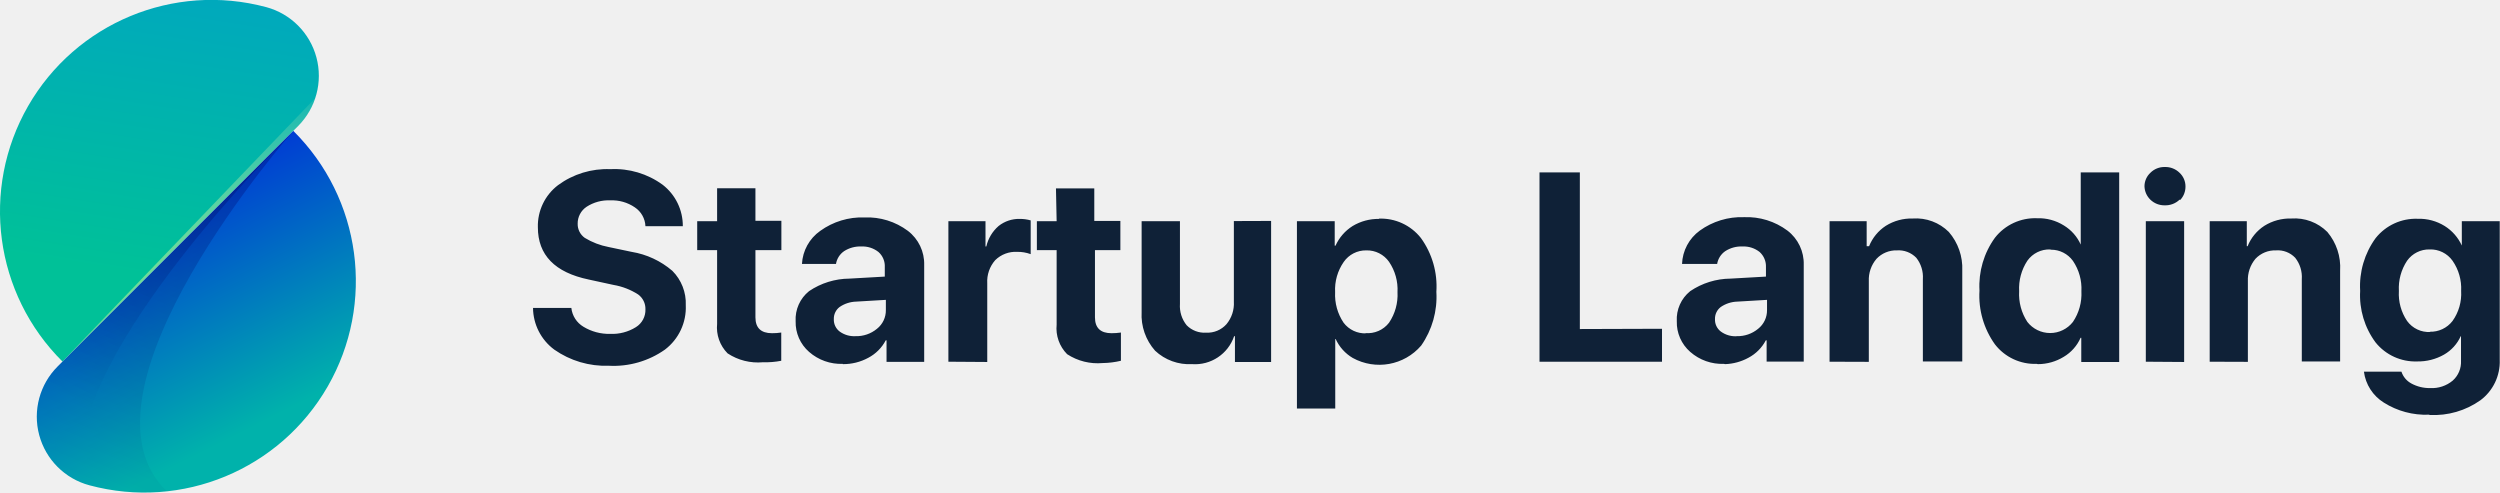
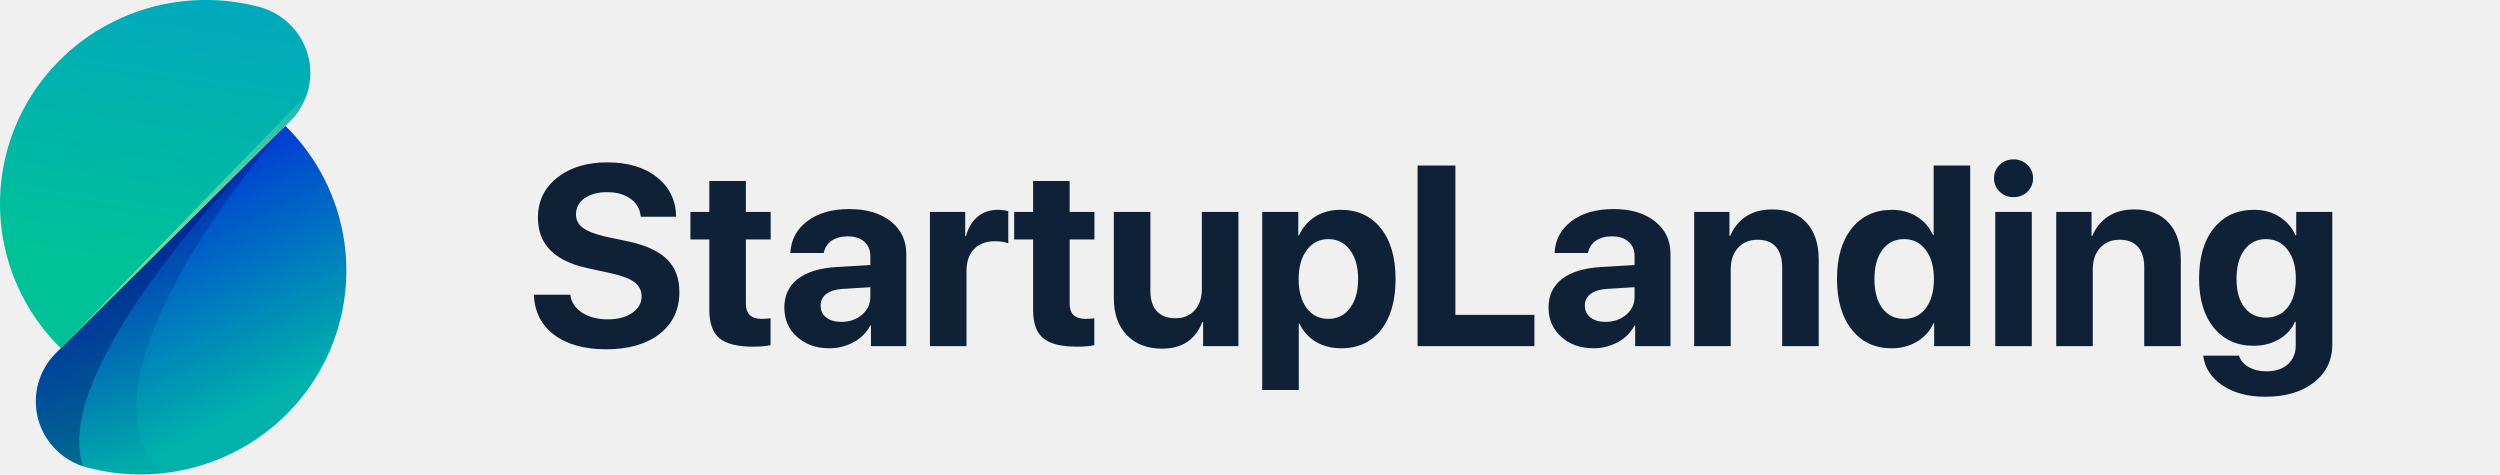
- <svg xmlns="http://www.w3.org/2000/svg" xmlns:xlink="http://www.w3.org/1999/xlink" width="185.92" height="36.62">
+ <svg xmlns="http://www.w3.org/2000/svg" width="195" height="37" viewBox="0 0 195 37" fill="none">
+   <path d="M41.645 22.987H44.487C44.552 23.56 44.855 24.025 45.395 24.383C45.942 24.735 46.61 24.911 47.398 24.911C48.179 24.911 48.813 24.745 49.302 24.413C49.797 24.074 50.044 23.644 50.044 23.123C50.044 22.668 49.862 22.3 49.497 22.02C49.133 21.74 48.524 21.506 47.671 21.317L45.835 20.916C43.25 20.363 41.958 19.051 41.958 16.981C41.958 15.692 42.459 14.65 43.462 13.856C44.471 13.062 45.767 12.665 47.349 12.665C48.976 12.665 50.275 13.052 51.245 13.827C52.215 14.595 52.713 15.62 52.739 16.903H49.976C49.93 16.31 49.666 15.845 49.185 15.506C48.709 15.161 48.101 14.989 47.358 14.989C46.629 14.989 46.04 15.148 45.591 15.467C45.148 15.786 44.927 16.206 44.927 16.727C44.927 17.157 45.106 17.505 45.464 17.772C45.828 18.039 46.418 18.267 47.231 18.456L48.94 18.817C50.353 19.116 51.382 19.585 52.026 20.223C52.671 20.855 52.993 21.707 52.993 22.782C52.993 24.149 52.479 25.236 51.45 26.044C50.422 26.844 49.032 27.245 47.28 27.245C45.581 27.245 44.227 26.867 43.218 26.112C42.215 25.35 41.691 24.308 41.645 22.987ZM55.327 14.12H58.179V16.532H60.112V18.68H58.179V23.69C58.179 24.478 58.589 24.872 59.409 24.872C59.676 24.872 59.907 24.855 60.102 24.823V26.922C59.77 27 59.318 27.04 58.745 27.04C57.515 27.04 56.636 26.818 56.108 26.375C55.588 25.933 55.327 25.2 55.327 24.178V18.68H53.852V16.532H55.327V14.12ZM65.62 25.106C66.252 25.106 66.785 24.924 67.222 24.559C67.664 24.188 67.886 23.723 67.886 23.163V22.401L65.679 22.538C65.145 22.577 64.731 22.71 64.439 22.938C64.152 23.166 64.009 23.465 64.009 23.836C64.009 24.227 64.155 24.536 64.448 24.764C64.741 24.992 65.132 25.106 65.62 25.106ZM64.683 27.166C63.673 27.166 62.837 26.87 62.173 26.278C61.509 25.685 61.177 24.924 61.177 23.993C61.177 23.042 61.528 22.297 62.231 21.756C62.935 21.216 63.94 20.907 65.249 20.829L67.886 20.672V19.979C67.886 19.497 67.726 19.12 67.407 18.846C67.095 18.573 66.668 18.436 66.128 18.436C65.607 18.436 65.181 18.553 64.849 18.788C64.523 19.022 64.325 19.338 64.253 19.735H61.645C61.698 18.706 62.137 17.879 62.964 17.254C63.791 16.623 64.888 16.307 66.255 16.307C67.596 16.307 68.67 16.626 69.478 17.264C70.285 17.902 70.689 18.748 70.689 19.803V27H67.935V25.399H67.876C67.59 25.946 67.153 26.379 66.567 26.698C65.981 27.01 65.353 27.166 64.683 27.166ZM72.534 27V16.532H75.288V18.416H75.347C75.529 17.752 75.835 17.245 76.265 16.893C76.694 16.541 77.218 16.366 77.837 16.366C78.136 16.366 78.407 16.401 78.647 16.473V18.983C78.38 18.872 78.035 18.817 77.612 18.817C76.909 18.817 76.362 19.022 75.972 19.432C75.581 19.842 75.386 20.415 75.386 21.151V27H72.534ZM80.581 14.12H83.433V16.532H85.366V18.68H83.433V23.69C83.433 24.478 83.843 24.872 84.663 24.872C84.93 24.872 85.161 24.855 85.356 24.823V26.922C85.024 27 84.572 27.04 83.999 27.04C82.769 27.04 81.89 26.818 81.362 26.375C80.841 25.933 80.581 25.2 80.581 24.178V18.68H79.106V16.532H80.581V14.12ZM96.597 16.532V27H93.843V25.116H93.784C93.237 26.502 92.192 27.196 90.649 27.196C89.504 27.196 88.589 26.848 87.905 26.151C87.222 25.448 86.88 24.491 86.88 23.28V16.532H89.731V22.684C89.731 23.381 89.897 23.911 90.23 24.276C90.568 24.64 91.053 24.823 91.685 24.823C92.316 24.823 92.817 24.614 93.189 24.198C93.56 23.781 93.745 23.224 93.745 22.528V16.532H96.597ZM104.565 16.366C105.894 16.366 106.938 16.844 107.7 17.801C108.468 18.758 108.853 20.08 108.853 21.766C108.853 23.446 108.475 24.767 107.72 25.731C106.965 26.688 105.929 27.166 104.614 27.166C103.866 27.166 103.205 26.997 102.632 26.659C102.065 26.314 101.642 25.842 101.362 25.243H101.304V30.419H98.452V16.532H101.265V18.358H101.323C101.61 17.733 102.033 17.245 102.593 16.893C103.159 16.541 103.817 16.366 104.565 16.366ZM103.608 24.872C104.318 24.872 104.881 24.592 105.298 24.032C105.721 23.472 105.933 22.717 105.933 21.766C105.933 20.816 105.721 20.06 105.298 19.5C104.881 18.934 104.318 18.651 103.608 18.651C102.912 18.651 102.352 18.937 101.929 19.51C101.506 20.077 101.294 20.829 101.294 21.766C101.294 22.71 101.502 23.465 101.919 24.032C102.342 24.592 102.905 24.872 103.608 24.872ZM119.683 24.559V27H110.571V12.909H113.521V24.559H119.683ZM125.229 25.106C125.861 25.106 126.395 24.924 126.831 24.559C127.274 24.188 127.495 23.723 127.495 23.163V22.401L125.288 22.538C124.754 22.577 124.341 22.71 124.048 22.938C123.761 23.166 123.618 23.465 123.618 23.836C123.618 24.227 123.765 24.536 124.058 24.764C124.351 24.992 124.741 25.106 125.229 25.106ZM124.292 27.166C123.283 27.166 122.446 26.87 121.782 26.278C121.118 25.685 120.786 24.924 120.786 23.993C120.786 23.042 121.138 22.297 121.841 21.756C122.544 21.216 123.55 20.907 124.858 20.829L127.495 20.672V19.979C127.495 19.497 127.336 19.12 127.017 18.846C126.704 18.573 126.278 18.436 125.737 18.436C125.216 18.436 124.79 18.553 124.458 18.788C124.132 19.022 123.934 19.338 123.862 19.735H121.255C121.307 18.706 121.746 17.879 122.573 17.254C123.4 16.623 124.497 16.307 125.864 16.307C127.205 16.307 128.28 16.626 129.087 17.264C129.894 17.902 130.298 18.748 130.298 19.803V27H127.544V25.399H127.485C127.199 25.946 126.763 26.379 126.177 26.698C125.591 27.01 124.963 27.166 124.292 27.166ZM132.144 27V16.532H134.897V18.397H134.956C135.243 17.733 135.659 17.225 136.206 16.873C136.759 16.515 137.433 16.336 138.228 16.336C139.386 16.336 140.282 16.681 140.913 17.372C141.545 18.062 141.86 19.022 141.86 20.252V27H139.009V20.848C139.009 20.158 138.846 19.627 138.521 19.256C138.195 18.885 137.716 18.7 137.085 18.7C136.453 18.7 135.946 18.911 135.562 19.334C135.184 19.758 134.995 20.311 134.995 20.995V27H132.144ZM147.554 27.166C146.245 27.166 145.207 26.681 144.438 25.711C143.67 24.741 143.286 23.42 143.286 21.747C143.286 20.086 143.67 18.775 144.438 17.811C145.213 16.848 146.258 16.366 147.573 16.366C148.315 16.366 148.966 16.545 149.526 16.903C150.093 17.261 150.506 17.736 150.767 18.329H150.825V12.909H153.677V27H150.864V25.204H150.815C150.555 25.796 150.135 26.271 149.556 26.629C148.976 26.988 148.309 27.166 147.554 27.166ZM148.521 18.651C147.804 18.651 147.238 18.931 146.821 19.491C146.411 20.051 146.206 20.809 146.206 21.766C146.206 22.73 146.411 23.488 146.821 24.041C147.238 24.595 147.804 24.872 148.521 24.872C149.23 24.872 149.793 24.595 150.21 24.041C150.633 23.482 150.845 22.723 150.845 21.766C150.845 20.816 150.633 20.06 150.21 19.5C149.793 18.934 149.23 18.651 148.521 18.651ZM155.63 27V16.532H158.481V27H155.63ZM158.14 14.95C157.847 15.236 157.485 15.379 157.056 15.379C156.626 15.379 156.265 15.236 155.972 14.95C155.679 14.663 155.532 14.315 155.532 13.905C155.532 13.488 155.679 13.14 155.972 12.86C156.265 12.573 156.626 12.43 157.056 12.43C157.485 12.43 157.847 12.573 158.14 12.86C158.433 13.14 158.579 13.488 158.579 13.905C158.579 14.315 158.433 14.663 158.14 14.95ZM160.386 27V16.532H163.14V18.397H163.198C163.485 17.733 163.901 17.225 164.448 16.873C165.002 16.515 165.675 16.336 166.47 16.336C167.629 16.336 168.524 16.681 169.155 17.372C169.787 18.062 170.103 19.022 170.103 20.252V27H167.251V20.848C167.251 20.158 167.088 19.627 166.763 19.256C166.437 18.885 165.959 18.7 165.327 18.7C164.696 18.7 164.188 18.911 163.804 19.334C163.426 19.758 163.237 20.311 163.237 20.995V27H160.386ZM176.743 24.774C177.459 24.774 178.026 24.507 178.442 23.973C178.866 23.433 179.077 22.691 179.077 21.747C179.077 20.803 178.866 20.051 178.442 19.491C178.019 18.931 177.453 18.651 176.743 18.651C176.04 18.651 175.48 18.931 175.063 19.491C174.653 20.044 174.448 20.796 174.448 21.747C174.448 22.697 174.653 23.439 175.063 23.973C175.474 24.507 176.034 24.774 176.743 24.774ZM176.694 30.946C175.334 30.946 174.214 30.646 173.335 30.047C172.463 29.455 171.968 28.687 171.851 27.743H174.644C174.754 28.107 175.002 28.4 175.386 28.622C175.776 28.849 176.239 28.963 176.772 28.963C177.495 28.963 178.058 28.778 178.462 28.407C178.866 28.042 179.067 27.551 179.067 26.932V25.096H179.009C178.761 25.663 178.348 26.118 177.769 26.463C177.189 26.802 176.525 26.971 175.776 26.971C174.487 26.971 173.455 26.502 172.681 25.565C171.912 24.627 171.528 23.348 171.528 21.727C171.528 20.067 171.912 18.758 172.681 17.801C173.449 16.844 174.497 16.366 175.825 16.366C176.567 16.366 177.222 16.545 177.788 16.903C178.354 17.261 178.778 17.746 179.058 18.358H179.106V16.532H181.919V26.854C181.919 28.098 181.44 29.09 180.483 29.832C179.533 30.575 178.27 30.946 176.694 30.946Z" fill="#0F2137" />
+   <g clip-path="url(#clip0)">
+     <path d="M20.212 0.54C16.793 -0.368 13.167 -0.132 9.898 1.212C6.629 2.555 3.9 4.93 2.135 7.967C0.371 11.005 -0.33 14.534 0.142 18.007C0.613 21.479 2.231 24.7 4.743 27.168L22.63 9.466C23.298 8.804 23.779 7.979 24.024 7.074C24.268 6.169 24.268 5.217 24.023 4.312C23.778 3.408 23.297 2.583 22.628 1.921C21.959 1.258 21.125 0.782 20.212 0.54Z" fill="url(#paint0_linear)" />
+     <path d="M6.79 36.461C10.211 37.371 13.84 37.136 17.112 35.793C20.384 34.45 23.115 32.073 24.881 29.033C26.646 25.993 27.346 22.46 26.873 18.985C26.399 15.51 24.778 12.288 22.261 9.82L4.375 27.534C3.706 28.197 3.225 29.021 2.98 29.926C2.735 30.83 2.735 31.783 2.98 32.687C3.225 33.592 3.706 34.417 4.374 35.079C5.043 35.741 5.876 36.218 6.79 36.461Z" fill="url(#paint1_linear)" />
+     <path style="mix-blend-mode:multiply" d="M22.261 9.82L4.375 27.534C3.706 28.197 3.225 29.021 2.98 29.926C2.735 30.83 2.735 31.783 2.98 32.687C3.225 33.592 3.706 34.417 4.374 35.079C5.043 35.741 5.876 36.218 6.79 36.461C8.702 36.965 10.693 37.117 12.661 36.909C4.818 29.44 22.261 9.82 22.261 9.82Z" fill="url(#paint2_linear)" />
+     <g style="mix-blend-mode:multiply">
+       <path style="mix-blend-mode:multiply" d="M6.461 36.362C3.922 28.581 19.171 12.91 21.861 10.228L4.375 27.534C3.727 28.176 3.254 28.971 3.003 29.844C2.752 30.717 2.729 31.639 2.938 32.522C3.147 33.406 3.58 34.223 4.197 34.895C4.813 35.566 5.592 36.072 6.461 36.362Z" fill="url(#paint3_linear)" />
+       <path style="mix-blend-mode:multiply" d="M22.202 9.89C22.221 9.87 22.241 9.85 22.261 9.832L22.202 9.89Z" fill="url(#paint4_linear)" />
+     </g>
+     <path style="mix-blend-mode:screen" d="M23.941 7.365L4.722 27.157L22.63 9.467C23.228 8.878 23.678 8.158 23.941 7.365Z" fill="url(#paint5_radial)" />
+   </g>
  <defs>
-     <linearGradient id="b" x1="16.08" y1="-16.52" x2="10.26" y2="20.44" gradientUnits="userSpaceOnUse">
-       <stop offset="0" stop-color="#0096d9" />
-       <stop offset="1" stop-color="#00c198" />
+     <linearGradient id="paint0_linear" x1="16.411" y1="-16.693" x2="10.589" y2="20.666" gradientUnits="userSpaceOnUse">
+       <stop stop-color="#0096D9" />
+       <stop offset="1" stop-color="#00C198" />
    </linearGradient>
-     <linearGradient id="c" x1="8.95" y1="13.48" x2="18.28" y2="32.02" gradientUnits="userSpaceOnUse">
-       <stop offset="0" stop-color="#002dd9" />
-       <stop offset="1" stop-color="#00b2ab" />
+     <linearGradient id="paint1_linear" x1="9.136" y1="13.619" x2="18.506" y2="32.425" gradientUnits="userSpaceOnUse">
+       <stop stop-color="#002DD9" />
+       <stop offset="1" stop-color="#00B2AB" />
    </linearGradient>
-     <linearGradient id="a" x1="23.33" y1="-3.39" x2="5.66" y2="37.65" gradientUnits="userSpaceOnUse">
-       <stop offset="0" stop-color="#3482c0" />
-       <stop offset=".45" stop-color="#96bede" />
-       <stop offset=".83" stop-color="#e1edf6" />
-       <stop offset="1" stop-color="#fff" />
+     <linearGradient id="paint2_linear" x1="23.808" y1="-3.424" x2="6.083" y2="38.172" gradientUnits="userSpaceOnUse">
+       <stop stop-color="#3482C0" />
+       <stop offset="0.45" stop-color="#96BEDE" />
+       <stop offset="0.83" stop-color="#E1EDF6" />
+       <stop offset="1" stop-color="white" />
    </linearGradient>
-     <linearGradient id="d" x1="21.64" y1="1.42" x2="6.63" y2="30.44" xlink:href="#a" />
-     <linearGradient id="e" x1="25.15" y1="3.24" x2="10.14" y2="32.25" gradientUnits="userSpaceOnUse">
-       <stop offset="0" stop-color="#569fa1" />
-       <stop offset=".36" stop-color="#97c4c5" />
-       <stop offset=".8" stop-color="#e2eeef" />
-       <stop offset="1" stop-color="#fff" />
+     <linearGradient id="paint3_linear" x1="1361.37" y1="132.276" x2="-132.261" y2="2238.51" gradientUnits="userSpaceOnUse">
+       <stop stop-color="#3482C0" />
+       <stop offset="0.45" stop-color="#96BEDE" />
+       <stop offset="0.83" stop-color="#E1EDF6" />
+       <stop offset="1" stop-color="white" />
    </linearGradient>
-     <radialGradient id="f" cx="21.16" cy="32.05" r="27.25" gradientUnits="userSpaceOnUse">
-       <stop offset="0" stop-color="#ff0" />
+     <linearGradient id="paint4_linear" x1="25.674" y1="3.269" x2="10.596" y2="32.713" gradientUnits="userSpaceOnUse">
+       <stop stop-color="#569FA1" />
+       <stop offset="0.36" stop-color="#97C4C5" />
+       <stop offset="0.8" stop-color="#E2EEEF" />
+       <stop offset="1" stop-color="white" />
+     </linearGradient>
+     <radialGradient id="paint5_radial" cx="0" cy="0" r="1" gradientUnits="userSpaceOnUse" gradientTransform="translate(21.5948 32.3825) scale(27.8184 27.5367)">
+       <stop stop-color="#FFFF00" />
      <stop offset="1" />
    </radialGradient>
+     <clipPath id="clip0">
+       <rect width="27" height="37" fill="white" transform="translate(0.000976562 0.000488281)" />
+     </clipPath>
  </defs>
-   <g data-name="Layer 2">
-     <g data-name="Layer 1">
-       <path d="M39.64 22.9h2.85a1.86 1.86 0 00.9 1.4 3.67 3.67 0 002 .53 3.33 3.33 0 001.9-.5A1.5 1.5 0 0048 23a1.32 1.32 0 00-.54-1.1 4.91 4.91 0 00-1.83-.71l-1.84-.4Q40 20 40 16.9a3.81 3.81 0 011.5-3.13 6.14 6.14 0 013.89-1.19 6.07 6.07 0 013.89 1.16 3.86 3.86 0 011.5 3.08H48a1.77 1.77 0 00-.79-1.4 3 3 0 00-1.82-.52 3 3 0 00-1.77.48 1.49 1.49 0 00-.66 1.26 1.25 1.25 0 00.53 1.05 5.29 5.29 0 001.77.68l1.71.36A6.18 6.18 0 0150 20.14a3.42 3.42 0 011 2.56 3.93 3.93 0 01-1.55 3.3 6.63 6.63 0 01-4.17 1.2 6.65 6.65 0 01-4.06-1.2 3.9 3.9 0 01-1.58-3.1zM53.33 14h2.85v2.42h1.93v2.18h-1.93v5c0 .78.41 1.18 1.23 1.18a4.44 4.44 0 00.69-.05v2.1a6.12 6.12 0 01-1.36.11 4.1 4.1 0 01-2.63-.66 2.74 2.74 0 01-.78-2.2V18.6h-1.48v-2.15h1.48zm10.29 11a2.39 2.39 0 001.6-.55 1.74 1.74 0 00.66-1.39v-.76l-2.2.13a2.3 2.3 0 00-1.24.4 1.09 1.09 0 00-.43.9 1.1 1.1 0 00.44.93 1.83 1.83 0 001.17.34zm-.94 2.06a3.6 3.6 0 01-2.51-.89 2.92 2.92 0 01-1-2.28 2.68 2.68 0 011-2.24 5.43 5.43 0 013-.93l2.63-.15v-.7a1.4 1.4 0 00-.47-1.13 1.91 1.91 0 00-1.28-.41 2.2 2.2 0 00-1.28.35 1.44 1.44 0 00-.6.95h-2.53A3.21 3.21 0 0161 17.17a5.31 5.31 0 013.29-1 5.05 5.05 0 013.23 1 3.09 3.09 0 011.21 2.54v7.2h-2.8v-1.6h-.06a3.08 3.08 0 01-1.3 1.3 3.89 3.89 0 01-1.89.47zm7.85-.16V16.45h2.76v1.88h.06a2.86 2.86 0 01.91-1.52 2.43 2.43 0 011.58-.53 2.88 2.88 0 01.81.11v2.51a2.79 2.79 0 00-1-.17 2.16 2.16 0 00-1.64.62 2.39 2.39 0 00-.59 1.72v5.85zm8-12.89h2.85v2.42h1.94v2.17h-1.89v5c0 .78.41 1.18 1.23 1.18a4.68 4.68 0 00.7-.05v2.1A6.24 6.24 0 0182 27a4.15 4.15 0 01-2.64-.66 2.74 2.74 0 01-.78-2.2V18.6h-1.47v-2.15h1.47zm16 2.42v10.49h-2.69V25h-.06a3.07 3.07 0 01-3.13 2.08 3.71 3.71 0 01-2.75-1 4 4 0 01-1-2.87v-6.76h2.85v6.15a2.28 2.28 0 00.5 1.59 1.86 1.86 0 001.45.55 1.9 1.9 0 001.51-.63 2.4 2.4 0 00.55-1.67v-6zm8-.17a3.79 3.79 0 013.14 1.44 6.14 6.14 0 011.15 4 6.33 6.33 0 01-1.13 4 4.1 4.1 0 01-5.09.92 3.15 3.15 0 01-1.27-1.41h-.03v5.17h-2.85V16.45h2.81v1.82h.06a3.35 3.35 0 011.27-1.46 3.7 3.7 0 011.97-.53zm-1 8.51a2 2 0 001.77-.77 3.71 3.71 0 00.63-2.27 3.67 3.67 0 00-.63-2.26 2 2 0 00-1.69-.85 2 2 0 00-1.68.86 3.6 3.6 0 00-.64 2.25 3.73 3.73 0 00.63 2.27 2 2 0 001.69.79zm22.07-.32v2.45h-9.11V12.82h3v11.65zm5.55.55a2.39 2.39 0 001.6-.55 1.74 1.74 0 00.66-1.39v-.76l-2.2.13a2.3 2.3 0 00-1.24.4 1.09 1.09 0 00-.43.9 1.1 1.1 0 00.44.93 1.83 1.83 0 001.25.34zm-.94 2.06a3.59 3.59 0 01-2.51-.89 2.92 2.92 0 01-1-2.28 2.68 2.68 0 011-2.24 5.43 5.43 0 013-.93l2.63-.15v-.7a1.43 1.43 0 00-.47-1.13 1.91 1.91 0 00-1.28-.41 2.18 2.18 0 00-1.28.35 1.44 1.44 0 00-.6.95h-2.61a3.21 3.21 0 011.32-2.48 5.31 5.31 0 013.29-1 5.07 5.07 0 013.23 1 3.09 3.09 0 011.21 2.54v7.2h-2.76v-1.58h-.06a3.08 3.08 0 01-1.3 1.3 3.89 3.89 0 01-1.73.47zm7.85-.16V16.45h2.76v1.86h.18a3.26 3.26 0 011.25-1.52 3.6 3.6 0 012-.54 3.46 3.46 0 012.68 1 4.12 4.12 0 011 2.88v6.75H143v-6.12a2.31 2.31 0 00-.49-1.59 1.83 1.83 0 00-1.44-.55 2 2 0 00-1.52.63 2.39 2.39 0 00-.57 1.66v6zm15.41.16a3.75 3.75 0 01-3.11-1.45 6.21 6.21 0 01-1.15-4 6.11 6.11 0 011.15-3.93 3.79 3.79 0 013.13-1.45 3.53 3.53 0 012 .54 3.17 3.17 0 011.25 1.42v-5.37h2.86v14.1h-2.82v-1.8h-.05a3.09 3.09 0 01-1.26 1.42 3.67 3.67 0 01-1.92.54zm1-8.51a2 2 0 00-1.7.84 3.75 3.75 0 00-.61 2.27 3.76 3.76 0 00.61 2.28 2.15 2.15 0 003.39 0 3.72 3.72 0 00.63-2.28 3.67 3.67 0 00-.63-2.26 2 2 0 00-1.64-.83zm7.11 8.35V16.45h2.85v10.47zm2.51-12.05a1.52 1.52 0 01-1.09.42 1.49 1.49 0 01-1.08-.42 1.44 1.44 0 01-.44-1 1.38 1.38 0 01.44-1 1.46 1.46 0 011.08-.43 1.49 1.49 0 011.09.43 1.38 1.38 0 01.44 1 1.44 1.44 0 01-.39 1.02zm2.24 12.05V16.45h2.76v1.86h.06a3.26 3.26 0 011.25-1.52 3.6 3.6 0 012-.54 3.44 3.44 0 012.68 1 4.07 4.07 0 01.95 2.88v6.75h-2.85v-6.12a2.31 2.31 0 00-.49-1.59 1.79 1.79 0 00-1.43-.55 2 2 0 00-1.53.63 2.43 2.43 0 00-.56 1.66v6zm16.36-2.23a2.05 2.05 0 001.7-.8 3.48 3.48 0 00.64-2.23 3.6 3.6 0 00-.64-2.25 2 2 0 00-1.7-.84 2 2 0 00-1.68.84 3.69 3.69 0 00-.61 2.25 3.6 3.6 0 00.61 2.23 2 2 0 001.73.82zm-.05 6.17a5.84 5.84 0 01-3.36-.9 3.19 3.19 0 01-1.48-2.3h2.79a1.54 1.54 0 00.74.88 2.8 2.8 0 001.39.34 2.41 2.41 0 001.69-.56 1.85 1.85 0 00.61-1.47V25H183a3 3 0 01-1.24 1.37 3.89 3.89 0 01-2 .51 3.8 3.8 0 01-3.09-1.41 5.88 5.88 0 01-1.15-3.84 6.06 6.06 0 011.15-3.92 3.82 3.82 0 013.14-1.44 3.59 3.59 0 012 .54 3.37 3.37 0 011.27 1.45v-1.81h2.82v10.32a3.58 3.58 0 01-1.44 3 6 6 0 01-3.77 1.09z" fill="#0f2137" />
-       <path d="M19.8.53A15.73 15.73 0 004.65 26.89L22.17 9.37A5.29 5.29 0 0019.8.53z" fill="url(#b)" />
-       <path d="M6.65 36.09A15.73 15.73 0 0021.81 9.73L4.29 27.25a5.28 5.28 0 002.36 8.84z" fill="url(#c)" />
-       <path d="M21.81 9.73L4.29 27.25a5.28 5.28 0 002.36 8.84 15.72 15.72 0 005.75.44c-7.68-7.39 9.41-26.8 9.41-26.8z" style="mix-blend-mode:multiply" fill="url(#a)" />
-       <g style="mix-blend-mode:multiply">
-         <path d="M6.33 36c-2.49-7.7 12.45-23.21 15.09-25.87L4.29 27.25A5.28 5.28 0 006.33 36z" fill="url(#d)" />
-         <path d="M21.75 9.79l.06-.06z" fill="url(#e)" />
-       </g>
-       <path d="M23.45 7.29L4.64 26.88 22.17 9.37a5.14 5.14 0 001.28-2.08z" style="mix-blend-mode:screen" fill="url(#f)" />
-     </g>
-   </g>
</svg>
